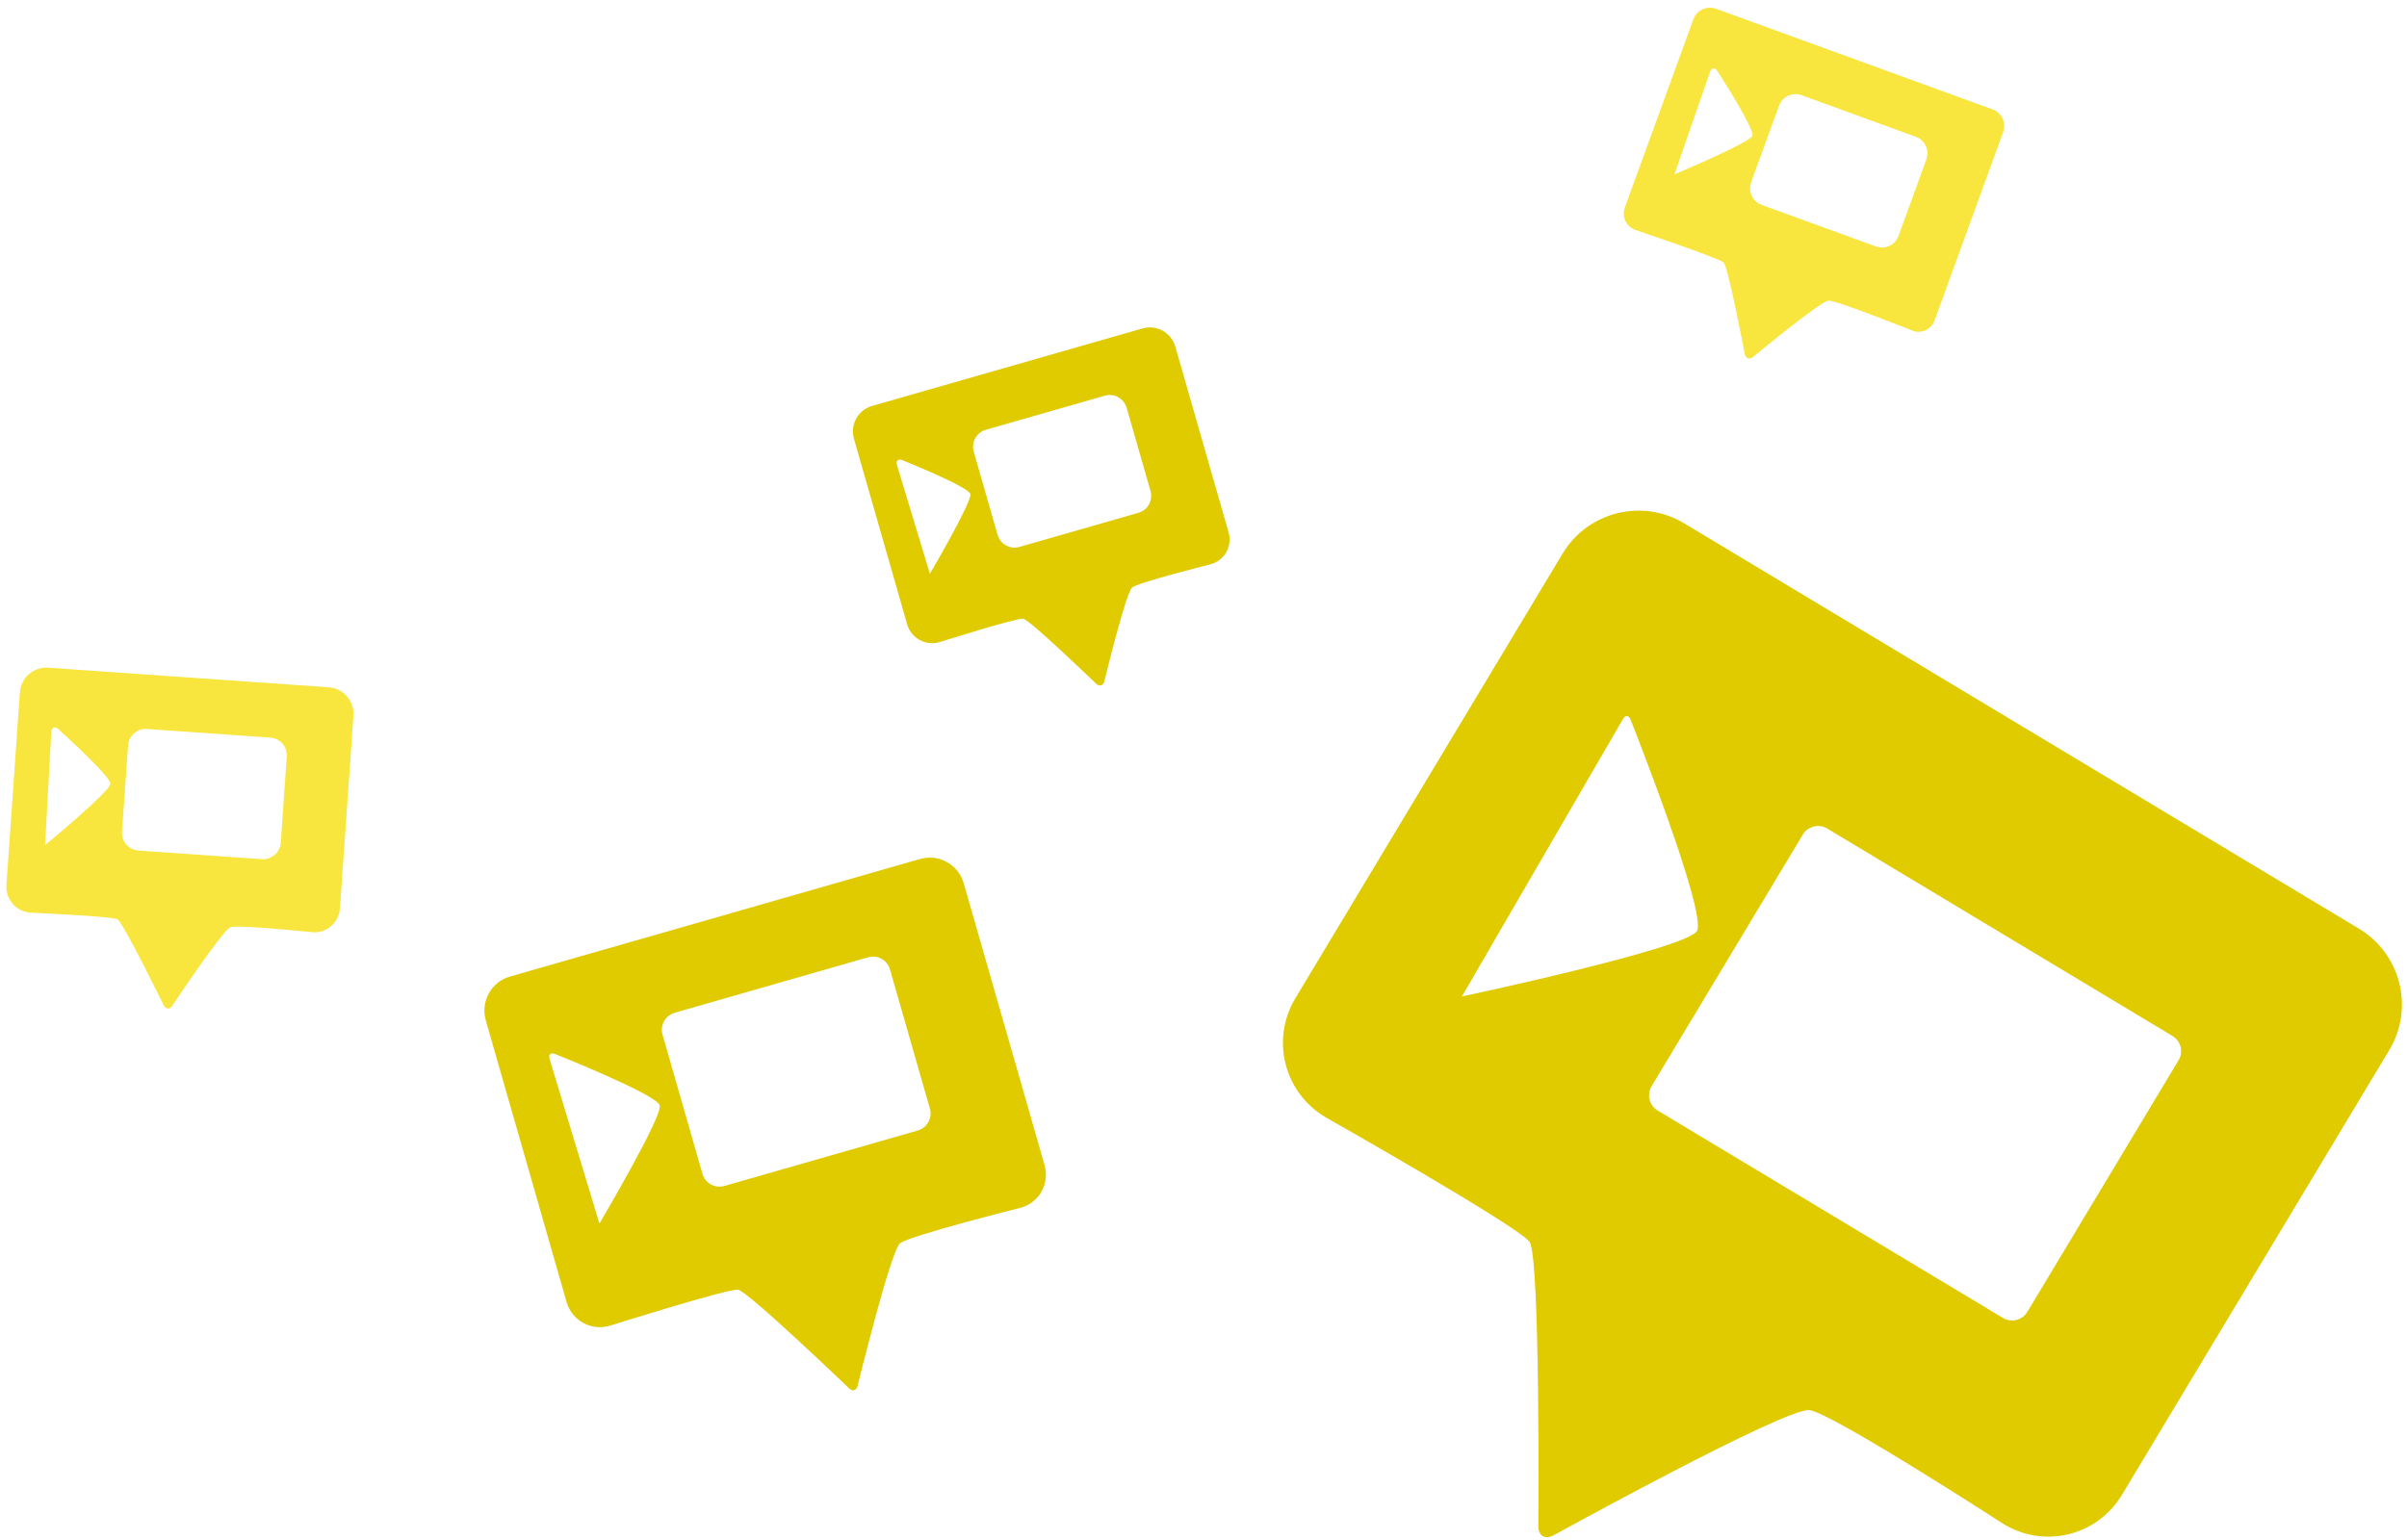
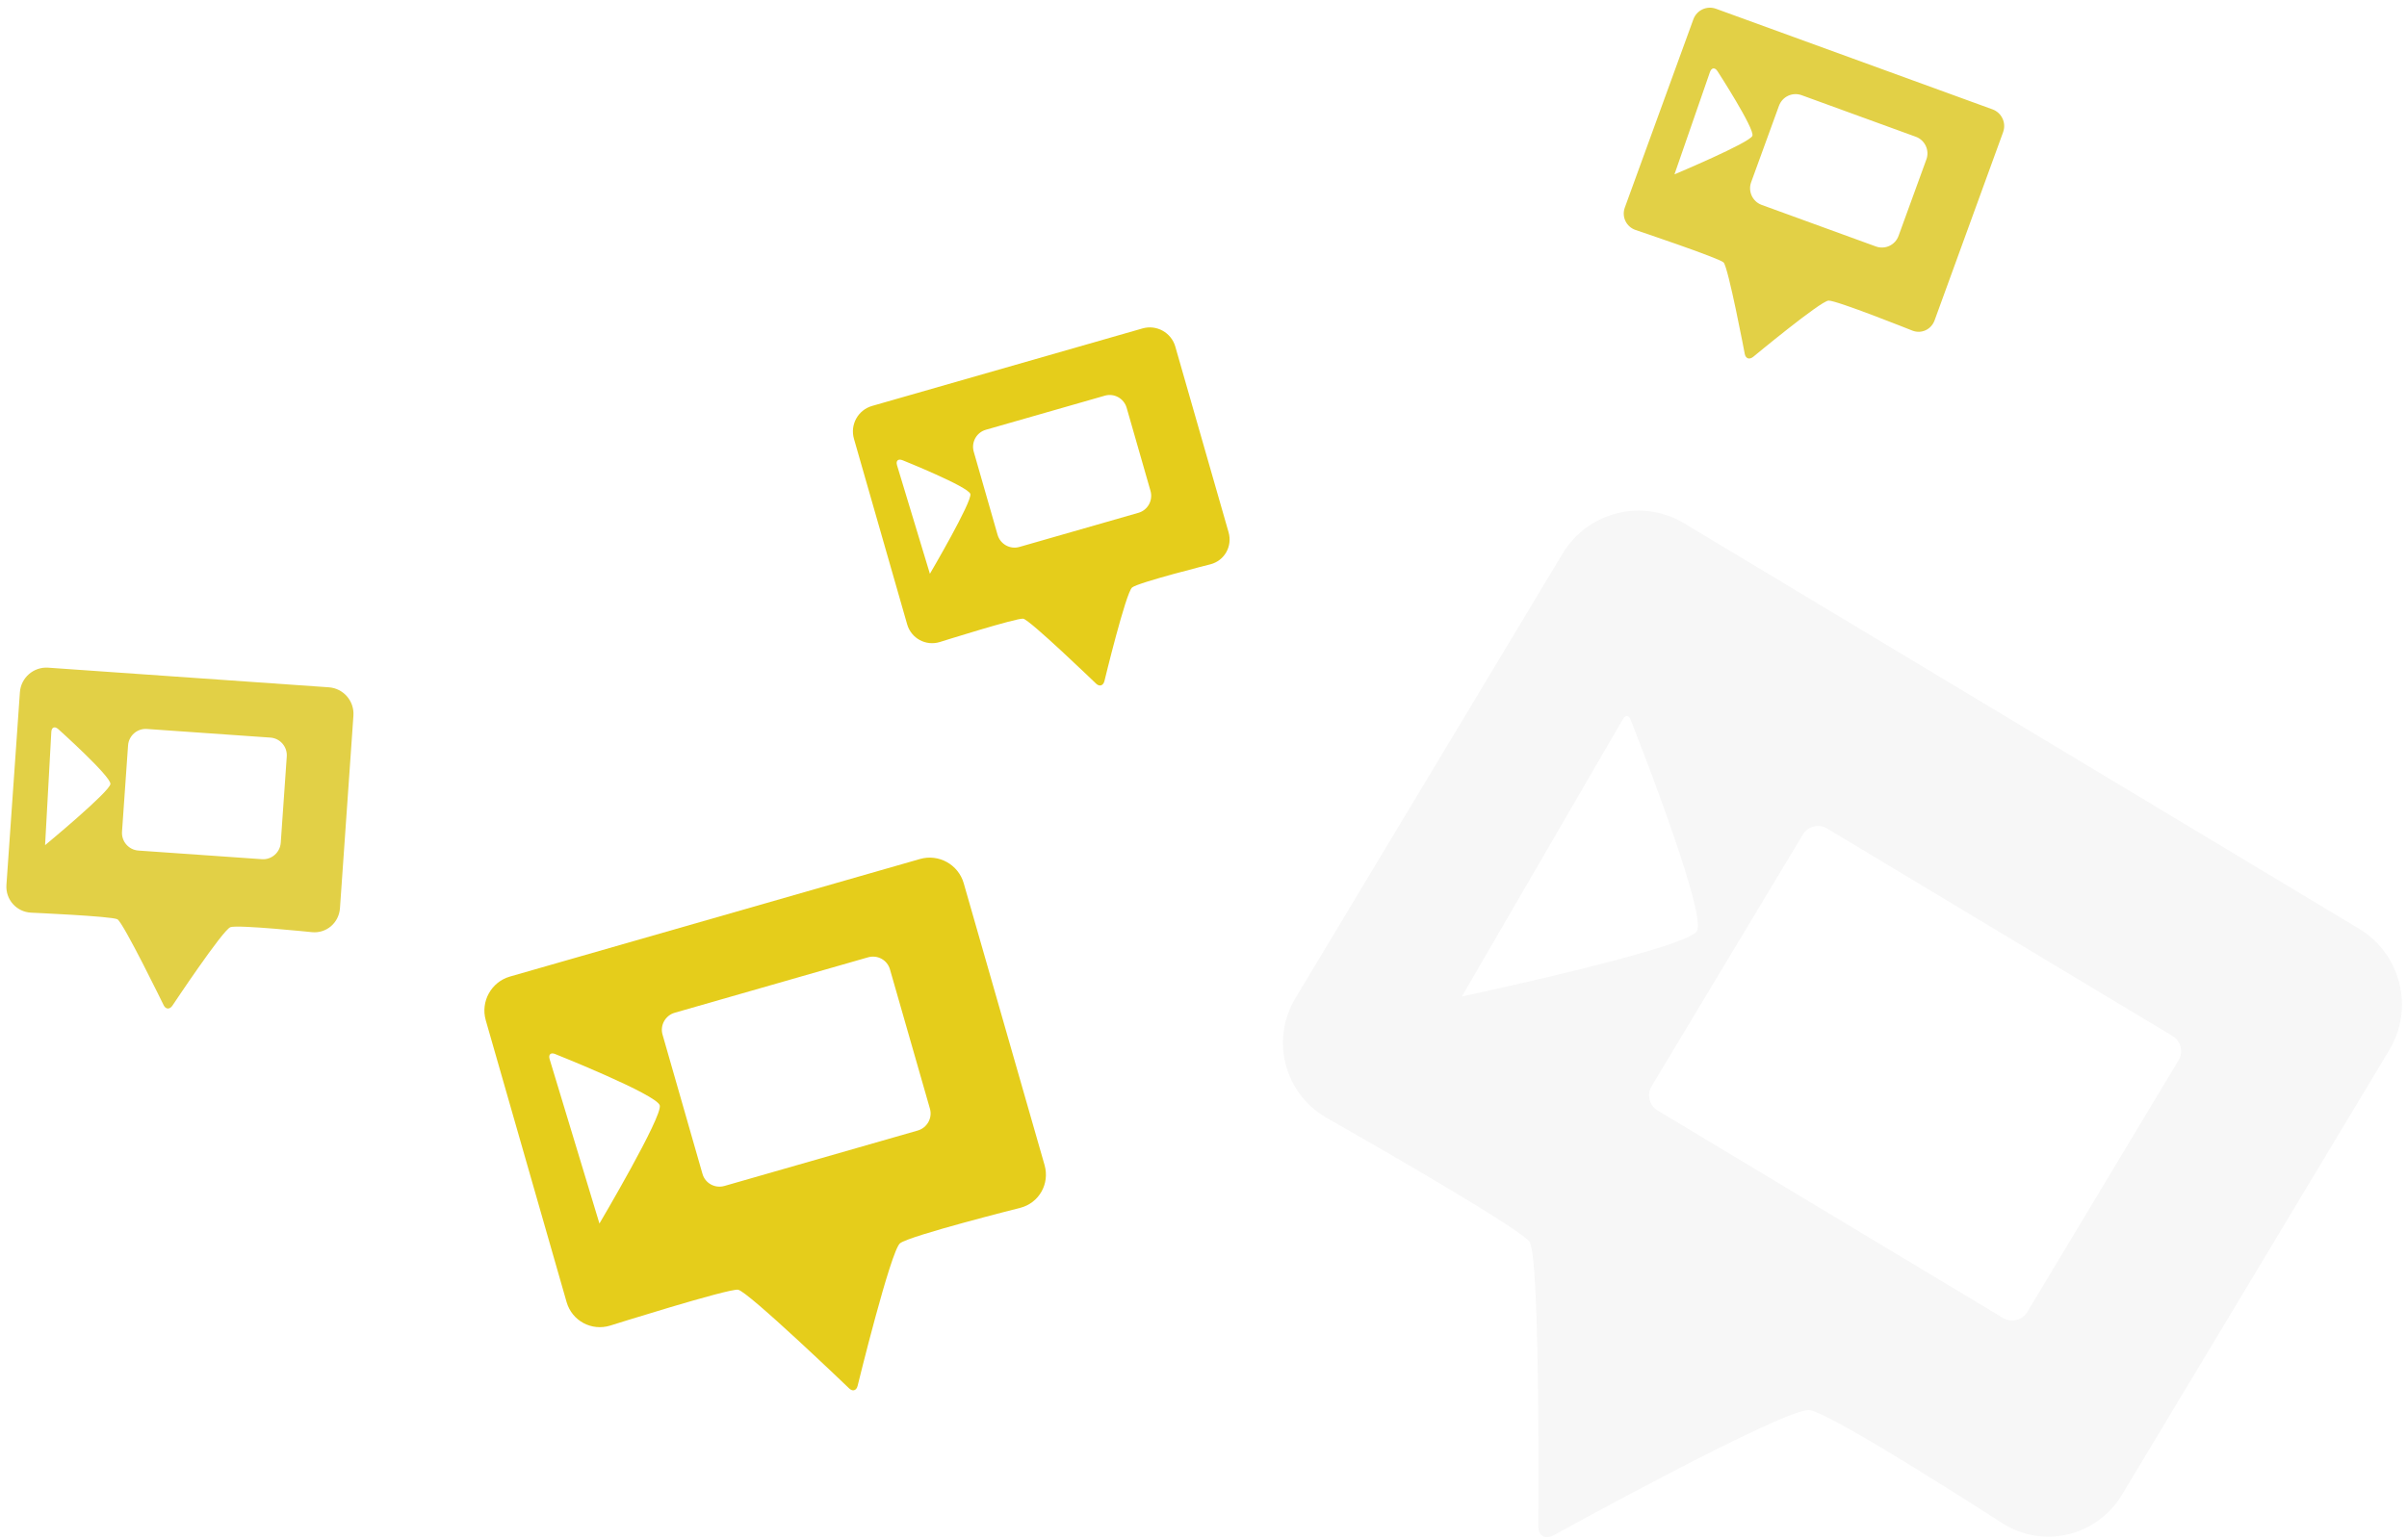
<svg xmlns="http://www.w3.org/2000/svg" viewBox="0 0 272 174" id="svg3354" version="1.1">
  <defs id="defs3366" />
  <g id="g3356" transform="matrix(-1,0,0,1,272.1476,0)" style="fill:none;fill-rule:evenodd">
-     <path d="M 2.15,118.697 C -0.695,113.965 0.836,107.823 5.58,104.973 L 81.834,59.155 c 4.738,-2.847 10.886,-1.314 13.728,3.415 l 30.195,50.253 c 2.844,4.733 1.258,10.79 -3.526,13.542 0,0 -21.693,12.276 -22.928,14.017 -1.234,1.742 -0.99,32.135 -0.99,32.135 0.005,1.095 -0.772,1.553 -1.744,1.022 0,0 -26.312,-14.516 -28.92,-14.138 -2.606,0.377 -21.745,12.765 -21.745,12.765 -4.644,2.957 -10.717,1.513 -13.558,-3.216 L 2.15,118.698 Z m 23.808,1.154 c -0.57,-0.946 -0.256,-2.178 0.687,-2.745 l 39.026,-23.45 c 0.95,-0.57 2.182,-0.258 2.748,0.683 l 17.093,28.448 c 0.57,0.946 0.258,2.178 -0.686,2.745 L 45.8,148.982 c -0.95,0.57 -2.18,0.26 -2.747,-0.682 L 25.96,119.85 Z M 87.885,81.348 c 0.2,-0.512 0.587,-0.542 0.864,-0.065 l 18.202,31.36 c 0,0 -25.36,-5.396 -26.562,-7.395 -1.2,-2 7.495,-23.9 7.495,-23.9 z" id="path3358" style="fill:#e0ca00" />
-     <path d="m 45.787,14.93 c -0.378,-1.04 0.163,-2.19 1.197,-2.567 L 78.226,0.993 c 1.04,-0.38 2.185,0.148 2.567,1.197 l 7.746,21.28 c 0.377,1.04 -0.17,2.17 -1.22,2.53 0,0 -9.41,3.16 -9.94,3.663 -0.528,0.5 -2.396,10.345 -2.396,10.345 -0.103,0.532 -0.526,0.68 -0.965,0.32 0,0 -7.603,-6.307 -8.502,-6.348 -0.898,-0.04 -9.47,3.39 -9.47,3.39 -1.01,0.4 -2.133,-0.11 -2.515,-1.16 L 45.785,14.93 Z m 8.673,3.096 c -0.38,-1.04 0.163,-2.193 1.193,-2.567 l 12.9,-4.697 c 1.038,-0.378 2.183,0.15 2.565,1.2 l 3.143,8.634 c 0.38,1.04 -0.163,2.193 -1.192,2.567 l -12.9,4.696 c -1.04,0.378 -2.183,-0.15 -2.566,-1.2 l -3.142,-8.634 z m 23.6,-9.973 c 0.295,-0.462 0.678,-0.422 0.86,0.102 l 4.006,11.553 c 0,0 -8.523,-3.578 -8.806,-4.356 -0.283,-0.777 3.94,-7.3 3.94,-7.3 z m 154.15,72.845 c -0.116,-1.655 1.13,-3.09 2.78,-3.206 l 31.71,-2.218 c 1.652,-0.115 3.084,1.13 3.2,2.788 l 1.52,21.763 c 0.117,1.655 -1.136,3.06 -2.786,3.142 0,0 -9.1,0.397 -9.755,0.747 -0.656,0.35 -5.228,9.716 -5.228,9.716 -0.238,0.483 -0.685,0.495 -0.99,0.04 0,0 -5.69,-8.562 -6.554,-8.863 -0.865,-0.3 -9.21,0.564 -9.21,0.564 -1.633,0.16 -3.05,-1.05 -3.167,-2.71 L 232.21,80.9 Z m 7.532,4.617 c -0.078,-1.104 0.75,-2.06 1.848,-2.138 l 13.96,-0.976 c 1.097,-0.076 2.05,0.764 2.127,1.86 l 0.682,9.747 c 0.076,1.104 -0.75,2.06 -1.85,2.138 l -13.96,0.976 c -1.097,0.078 -2.05,-0.762 -2.127,-1.858 l -0.68,-9.747 z m 25.812,-3.087 c 0.41,-0.372 0.765,-0.23 0.795,0.318 l 0.704,12.79 c 0,0 -7.322,-6.056 -7.383,-6.918 -0.06,-0.862 5.884,-6.19 5.884,-6.19 z" id="path3360" style="fill:#f8e53d" />
-     <path d="m 139.33,39.187 c 0.457,-1.595 2.12,-2.518 3.708,-2.062 l 30.558,8.762 c 1.59,0.456 2.51,2.116 2.052,3.714 l -6.013,20.972 c -0.458,1.595 -2.115,2.486 -3.694,2 0,0 -8.686,-2.74 -9.42,-2.636 -0.736,0.105 -8.236,7.342 -8.236,7.342 -0.39,0.373 -0.813,0.23 -0.944,-0.3 0,0 -2.417,-9.992 -3.127,-10.57 -0.71,-0.58 -8.848,-2.62 -8.848,-2.62 -1.59,-0.41 -2.507,-2.033 -2.05,-3.63 l 6.015,-20.97 z m 5.5,6.914 c 0.304,-1.062 1.408,-1.68 2.466,-1.375 l 13.452,3.857 c 1.058,0.303 1.666,1.418 1.363,2.475 l -2.692,9.392 c -0.305,1.063 -1.41,1.68 -2.468,1.376 l -13.45,-3.858 c -1.06,-0.303 -1.668,-1.418 -1.365,-2.475 l 2.694,-9.392 z m 25.31,5.93 c 0.512,-0.21 0.798,0.044 0.638,0.57 l -3.713,12.26 c 0,0 -4.808,-8.195 -4.57,-9.026 0.238,-0.83 7.645,-3.805 7.645,-3.805 z m -6.898,47.814 c 0.61,-2.123 2.823,-3.352 4.944,-2.744 l 46.328,13.286 c 2.122,0.608 3.347,2.826 2.74,4.947 l -9.134,31.85 c -0.61,2.124 -2.82,3.31 -4.925,2.66 0,0 -13.36,-4.208 -14.45,-4.055 -1.094,0.153 -12.56,11.158 -12.56,11.158 -0.393,0.376 -0.818,0.245 -0.95,-0.29 0,0 -3.736,-15.258 -4.793,-16.116 -1.057,-0.857 -13.584,-4.007 -13.584,-4.007 -2.127,-0.548 -3.357,-2.717 -2.75,-4.837 l 9.134,-31.85 z m 8.336,9.73 c 0.303,-1.057 1.404,-1.668 2.48,-1.36 l 21.84,6.263 c 1.066,0.306 1.682,1.42 1.382,2.467 l -4.517,15.753 c -0.303,1.056 -1.404,1.667 -2.48,1.36 l -21.84,-6.263 c -1.066,-0.306 -1.682,-1.42 -1.382,-2.467 l 4.518,-15.753 z m 37.835,9.57 c 0.504,-0.204 0.783,0.057 0.623,0.586 l -5.627,18.576 c 0,0 -7.17,-12.133 -6.816,-13.36 0.352,-1.23 11.82,-5.8 11.82,-5.8 z" id="path3362" style="fill:#e0ca00" />
+     <path d="M 2.15,118.697 C -0.695,113.965 0.836,107.823 5.58,104.973 L 81.834,59.155 c 4.738,-2.847 10.886,-1.314 13.728,3.415 l 30.195,50.253 c 2.844,4.733 1.258,10.79 -3.526,13.542 0,0 -21.693,12.276 -22.928,14.017 -1.234,1.742 -0.99,32.135 -0.99,32.135 0.005,1.095 -0.772,1.553 -1.744,1.022 0,0 -26.312,-14.516 -28.92,-14.138 -2.606,0.377 -21.745,12.765 -21.745,12.765 -4.644,2.957 -10.717,1.513 -13.558,-3.216 L 2.15,118.698 Z m 23.808,1.154 c -0.57,-0.946 -0.256,-2.178 0.687,-2.745 l 39.026,-23.45 c 0.95,-0.57 2.182,-0.258 2.748,0.683 l 17.093,28.448 c 0.57,0.946 0.258,2.178 -0.686,2.745 L 45.8,148.982 c -0.95,0.57 -2.18,0.26 -2.747,-0.682 L 25.96,119.85 Z M 87.885,81.348 c 0.2,-0.512 0.587,-0.542 0.864,-0.065 l 18.202,31.36 c 0,0 -25.36,-5.396 -26.562,-7.395 -1.2,-2 7.495,-23.9 7.495,-23.9 z" id="path3358" style="fill:#f7f7f7" />
+     <path d="m 45.787,14.93 c -0.378,-1.04 0.163,-2.19 1.197,-2.567 L 78.226,0.993 c 1.04,-0.38 2.185,0.148 2.567,1.197 l 7.746,21.28 c 0.377,1.04 -0.17,2.17 -1.22,2.53 0,0 -9.41,3.16 -9.94,3.663 -0.528,0.5 -2.396,10.345 -2.396,10.345 -0.103,0.532 -0.526,0.68 -0.965,0.32 0,0 -7.603,-6.307 -8.502,-6.348 -0.898,-0.04 -9.47,3.39 -9.47,3.39 -1.01,0.4 -2.133,-0.11 -2.515,-1.16 L 45.785,14.93 Z m 8.673,3.096 c -0.38,-1.04 0.163,-2.193 1.193,-2.567 l 12.9,-4.697 c 1.038,-0.378 2.183,0.15 2.565,1.2 l 3.143,8.634 c 0.38,1.04 -0.163,2.193 -1.192,2.567 l -12.9,4.696 c -1.04,0.378 -2.183,-0.15 -2.566,-1.2 l -3.142,-8.634 z m 23.6,-9.973 c 0.295,-0.462 0.678,-0.422 0.86,0.102 l 4.006,11.553 c 0,0 -8.523,-3.578 -8.806,-4.356 -0.283,-0.777 3.94,-7.3 3.94,-7.3 z m 154.15,72.845 c -0.116,-1.655 1.13,-3.09 2.78,-3.206 l 31.71,-2.218 c 1.652,-0.115 3.084,1.13 3.2,2.788 l 1.52,21.763 c 0.117,1.655 -1.136,3.06 -2.786,3.142 0,0 -9.1,0.397 -9.755,0.747 -0.656,0.35 -5.228,9.716 -5.228,9.716 -0.238,0.483 -0.685,0.495 -0.99,0.04 0,0 -5.69,-8.562 -6.554,-8.863 -0.865,-0.3 -9.21,0.564 -9.21,0.564 -1.633,0.16 -3.05,-1.05 -3.167,-2.71 L 232.21,80.9 Z m 7.532,4.617 c -0.078,-1.104 0.75,-2.06 1.848,-2.138 l 13.96,-0.976 c 1.097,-0.076 2.05,0.764 2.127,1.86 l 0.682,9.747 c 0.076,1.104 -0.75,2.06 -1.85,2.138 l -13.96,0.976 c -1.097,0.078 -2.05,-0.762 -2.127,-1.858 l -0.68,-9.747 z m 25.812,-3.087 c 0.41,-0.372 0.765,-0.23 0.795,0.318 l 0.704,12.79 c 0,0 -7.322,-6.056 -7.383,-6.918 -0.06,-0.862 5.884,-6.19 5.884,-6.19 z" id="path3360" style="fill:#e2d046" />
+     <path d="m 139.33,39.187 c 0.457,-1.595 2.12,-2.518 3.708,-2.062 l 30.558,8.762 c 1.59,0.456 2.51,2.116 2.052,3.714 l -6.013,20.972 c -0.458,1.595 -2.115,2.486 -3.694,2 0,0 -8.686,-2.74 -9.42,-2.636 -0.736,0.105 -8.236,7.342 -8.236,7.342 -0.39,0.373 -0.813,0.23 -0.944,-0.3 0,0 -2.417,-9.992 -3.127,-10.57 -0.71,-0.58 -8.848,-2.62 -8.848,-2.62 -1.59,-0.41 -2.507,-2.033 -2.05,-3.63 l 6.015,-20.97 z m 5.5,6.914 c 0.304,-1.062 1.408,-1.68 2.466,-1.375 l 13.452,3.857 c 1.058,0.303 1.666,1.418 1.363,2.475 l -2.692,9.392 c -0.305,1.063 -1.41,1.68 -2.468,1.376 l -13.45,-3.858 c -1.06,-0.303 -1.668,-1.418 -1.365,-2.475 l 2.694,-9.392 z m 25.31,5.93 c 0.512,-0.21 0.798,0.044 0.638,0.57 l -3.713,12.26 c 0,0 -4.808,-8.195 -4.57,-9.026 0.238,-0.83 7.645,-3.805 7.645,-3.805 z m -6.898,47.814 c 0.61,-2.123 2.823,-3.352 4.944,-2.744 l 46.328,13.286 c 2.122,0.608 3.347,2.826 2.74,4.947 l -9.134,31.85 c -0.61,2.124 -2.82,3.31 -4.925,2.66 0,0 -13.36,-4.208 -14.45,-4.055 -1.094,0.153 -12.56,11.158 -12.56,11.158 -0.393,0.376 -0.818,0.245 -0.95,-0.29 0,0 -3.736,-15.258 -4.793,-16.116 -1.057,-0.857 -13.584,-4.007 -13.584,-4.007 -2.127,-0.548 -3.357,-2.717 -2.75,-4.837 l 9.134,-31.85 z m 8.336,9.73 c 0.303,-1.057 1.404,-1.668 2.48,-1.36 l 21.84,6.263 c 1.066,0.306 1.682,1.42 1.382,2.467 l -4.517,15.753 c -0.303,1.056 -1.404,1.667 -2.48,1.36 l -21.84,-6.263 c -1.066,-0.306 -1.682,-1.42 -1.382,-2.467 l 4.518,-15.753 z m 37.835,9.57 c 0.504,-0.204 0.783,0.057 0.623,0.586 l -5.627,18.576 c 0,0 -7.17,-12.133 -6.816,-13.36 0.352,-1.23 11.82,-5.8 11.82,-5.8 z" id="path3362" style="fill:#e5cd1b" />
  </g>
</svg>
